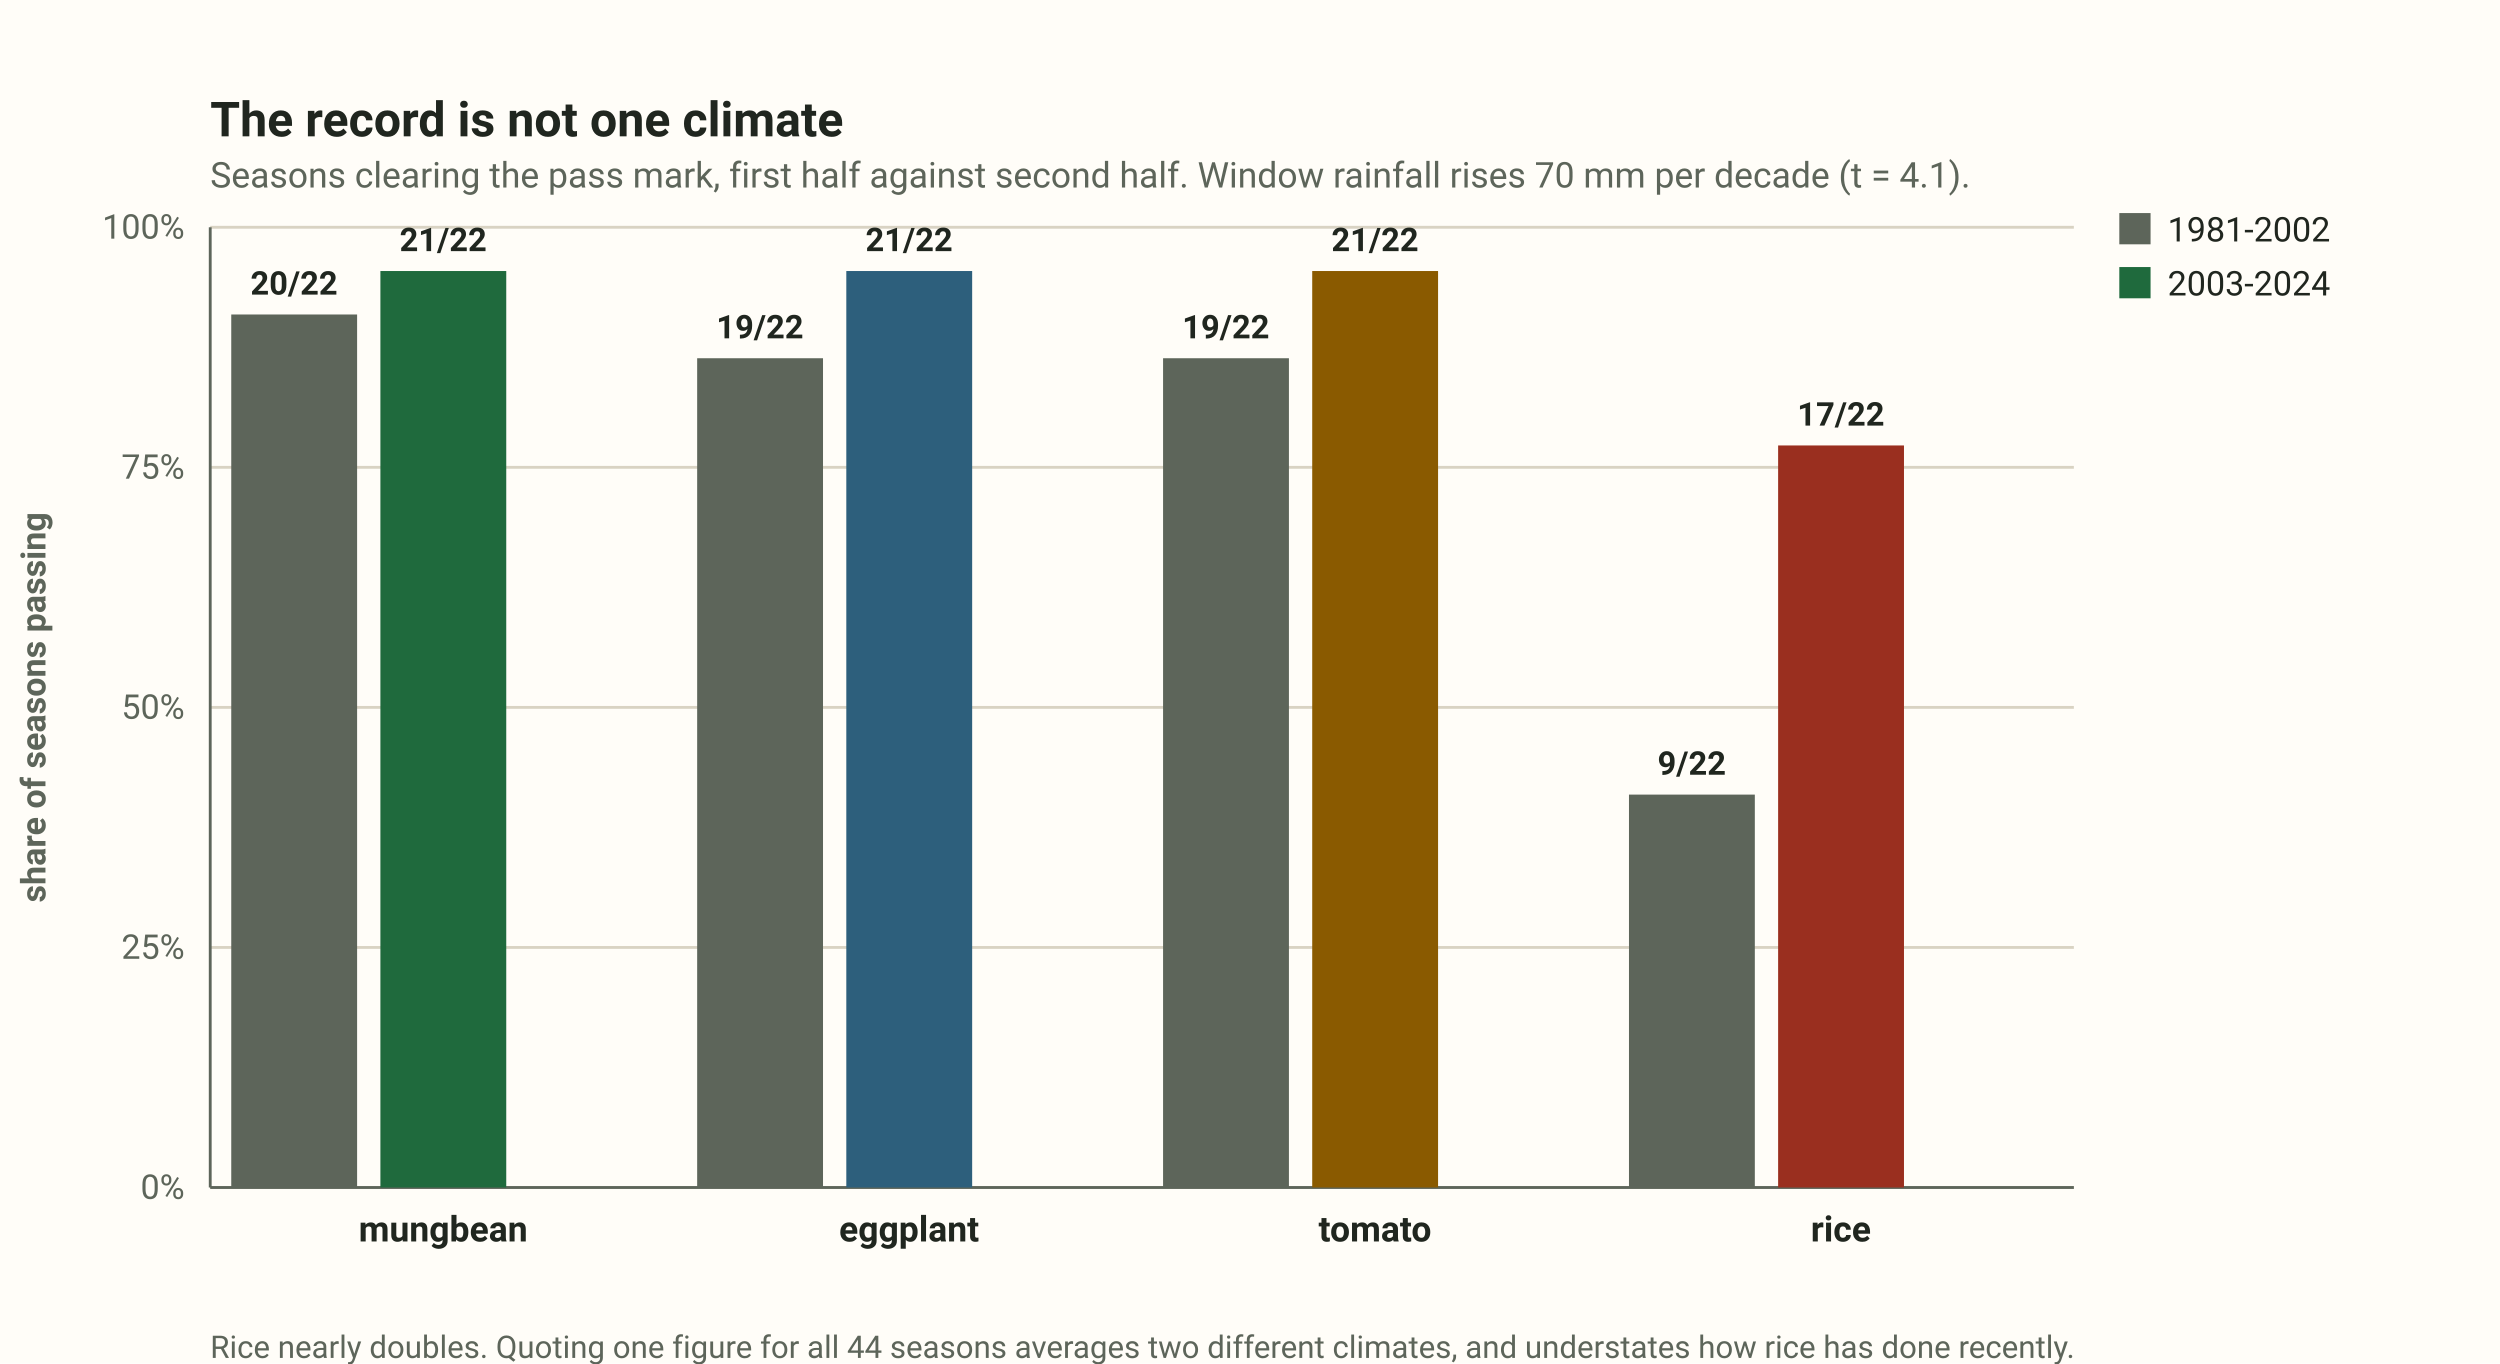
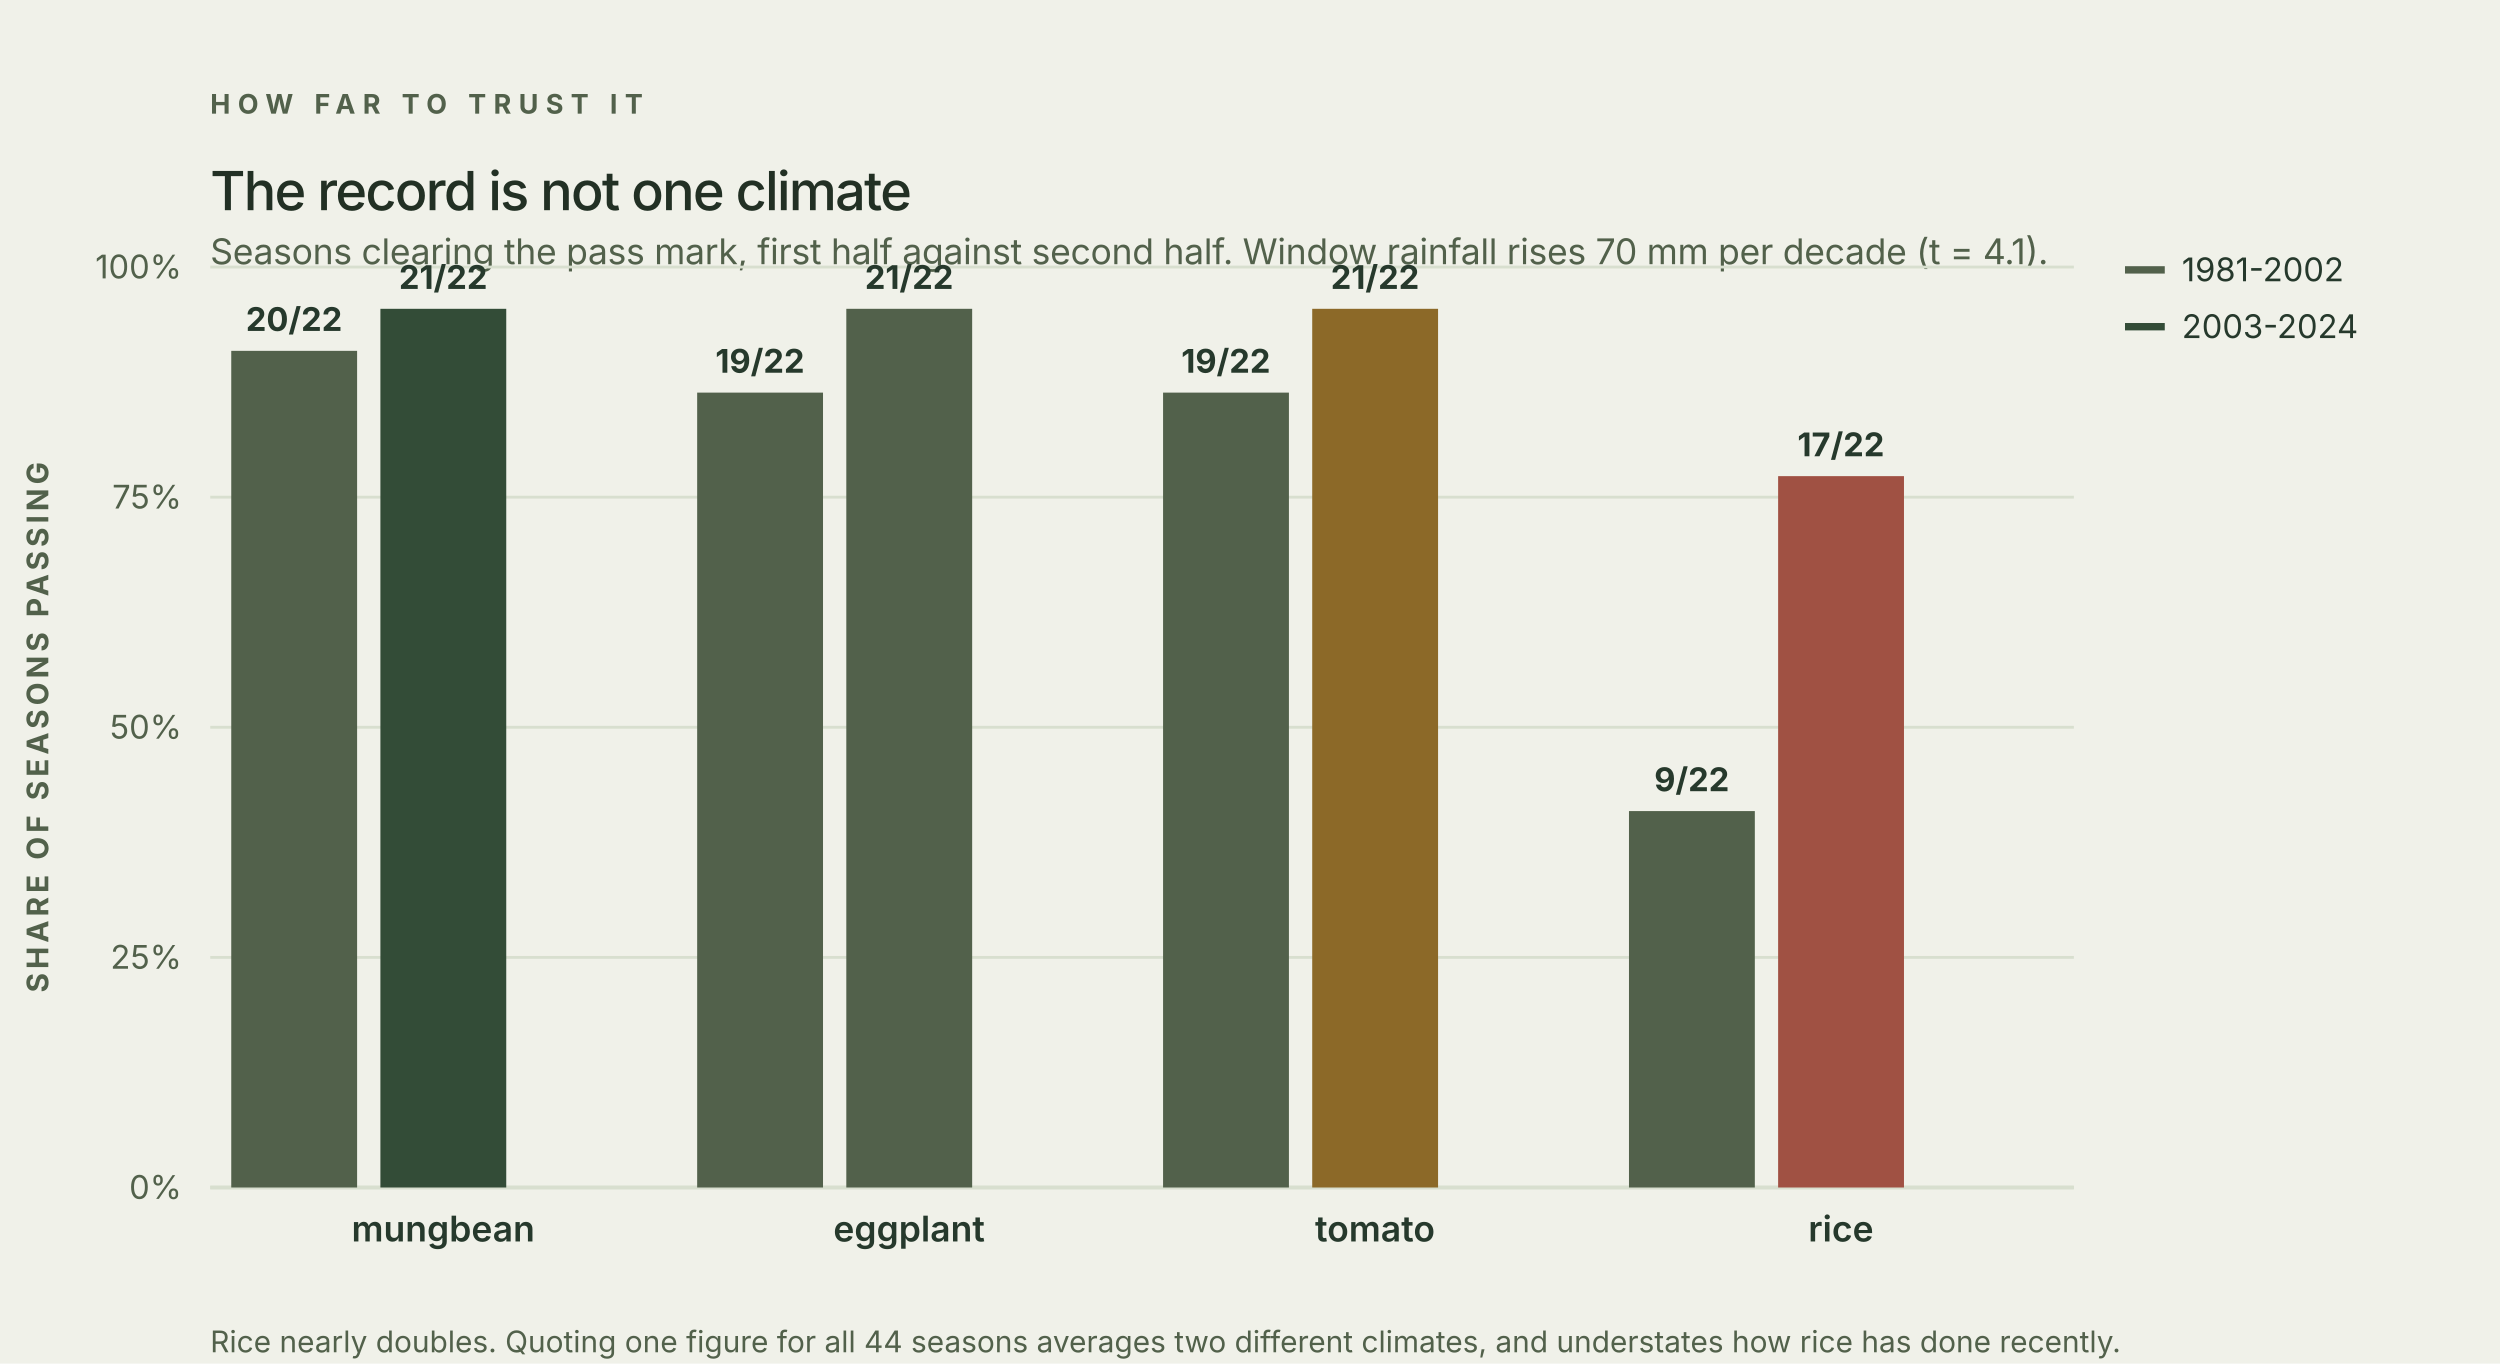
<svg xmlns="http://www.w3.org/2000/svg" width="880" height="480" viewBox="0 0 880 480">
-   <rect width="880" height="480" fill="#fffdf8" />
-   <text x="74" y="48" font-size="17" font-weight="700" fill="#20261f" font-family="system-ui, -apple-system, 'Segoe UI', Roboto, sans-serif">The record is not one climate</text>
-   <text x="74" y="66" font-size="12.5" fill="#5d655a" font-family="system-ui, -apple-system, 'Segoe UI', Roboto, sans-serif">Seasons clearing the pass mark, first half against second half. Window rainfall rises 70 mm per decade (t = 4.1).</text>
-   <line x1="74.0" y1="418.0" x2="730.0" y2="418.0" stroke="#d9d3c3" stroke-width="1.0" />
-   <line x1="74.0" y1="333.5" x2="730.0" y2="333.5" stroke="#d9d3c3" stroke-width="1.0" />
-   <line x1="74.0" y1="249.0" x2="730.0" y2="249.0" stroke="#d9d3c3" stroke-width="1.0" />
-   <line x1="74.0" y1="164.5" x2="730.0" y2="164.5" stroke="#d9d3c3" stroke-width="1.0" />
-   <line x1="74.0" y1="80.0" x2="730.0" y2="80.0" stroke="#d9d3c3" stroke-width="1.0" />
-   <line x1="74.0" y1="418.0" x2="730.0" y2="418.0" stroke="#5d655a" stroke-width="1.0" />
-   <line x1="74.0" y1="80.0" x2="74.0" y2="418.0" stroke="#5d655a" stroke-width="1.0" />
-   <text x="65.0" y="422.0" font-size="12" fill="#5d655a" text-anchor="end" font-weight="400" font-family="system-ui, -apple-system, 'Segoe UI', Roboto, sans-serif">0%</text>
-   <text x="65.0" y="337.5" font-size="12" fill="#5d655a" text-anchor="end" font-weight="400" font-family="system-ui, -apple-system, 'Segoe UI', Roboto, sans-serif">25%</text>
-   <text x="65.0" y="253.0" font-size="12" fill="#5d655a" text-anchor="end" font-weight="400" font-family="system-ui, -apple-system, 'Segoe UI', Roboto, sans-serif">50%</text>
-   <text x="65.0" y="168.5" font-size="12" fill="#5d655a" text-anchor="end" font-weight="400" font-family="system-ui, -apple-system, 'Segoe UI', Roboto, sans-serif">75%</text>
-   <text x="65.0" y="84.0" font-size="12" fill="#5d655a" text-anchor="end" font-weight="400" font-family="system-ui, -apple-system, 'Segoe UI', Roboto, sans-serif">100%</text>
-   <text x="16.0" y="249.0" font-size="12" fill="#5d655a" text-anchor="middle" font-weight="600" font-family="system-ui, -apple-system, 'Segoe UI', Roboto, sans-serif" transform="rotate(-90 16.0 249.0)">share of seasons passing</text>
-   <rect x="81.4" y="110.7" width="44.3" height="307.3" fill="#5d655a" fill-opacity="1.0" />
-   <text x="103.5" y="103.7" font-size="11.5" fill="#20261f" text-anchor="middle" font-weight="700" font-family="system-ui, -apple-system, 'Segoe UI', Roboto, sans-serif">20/22</text>
-   <rect x="133.9" y="95.4" width="44.3" height="322.6" fill="#1f6a3d" fill-opacity="1.0" />
-   <text x="156.0" y="88.4" font-size="11.5" fill="#20261f" text-anchor="middle" font-weight="700" font-family="system-ui, -apple-system, 'Segoe UI', Roboto, sans-serif">21/22</text>
-   <text x="156.0" y="437.0" font-size="12.5" fill="#20261f" text-anchor="middle" font-weight="600" font-family="system-ui, -apple-system, 'Segoe UI', Roboto, sans-serif">mungbean</text>
-   <rect x="245.4" y="126.1" width="44.3" height="291.9" fill="#5d655a" fill-opacity="1.0" />
-   <text x="267.5" y="119.1" font-size="11.5" fill="#20261f" text-anchor="middle" font-weight="700" font-family="system-ui, -apple-system, 'Segoe UI', Roboto, sans-serif">19/22</text>
-   <rect x="297.9" y="95.4" width="44.3" height="322.6" fill="#2d5f7c" fill-opacity="1.0" />
-   <text x="320.0" y="88.4" font-size="11.5" fill="#20261f" text-anchor="middle" font-weight="700" font-family="system-ui, -apple-system, 'Segoe UI', Roboto, sans-serif">21/22</text>
-   <text x="320.0" y="437.0" font-size="12.5" fill="#20261f" text-anchor="middle" font-weight="600" font-family="system-ui, -apple-system, 'Segoe UI', Roboto, sans-serif">eggplant</text>
-   <rect x="409.4" y="126.1" width="44.3" height="291.9" fill="#5d655a" fill-opacity="1.0" />
-   <text x="431.5" y="119.1" font-size="11.5" fill="#20261f" text-anchor="middle" font-weight="700" font-family="system-ui, -apple-system, 'Segoe UI', Roboto, sans-serif">19/22</text>
-   <rect x="461.9" y="95.4" width="44.3" height="322.6" fill="#8a5a00" fill-opacity="1.0" />
-   <text x="484.0" y="88.4" font-size="11.5" fill="#20261f" text-anchor="middle" font-weight="700" font-family="system-ui, -apple-system, 'Segoe UI', Roboto, sans-serif">21/22</text>
-   <text x="484.0" y="437.0" font-size="12.5" fill="#20261f" text-anchor="middle" font-weight="600" font-family="system-ui, -apple-system, 'Segoe UI', Roboto, sans-serif">tomato</text>
-   <rect x="573.4" y="279.7" width="44.3" height="138.3" fill="#5d655a" fill-opacity="1.0" />
-   <text x="595.5" y="272.7" font-size="11.5" fill="#20261f" text-anchor="middle" font-weight="700" font-family="system-ui, -apple-system, 'Segoe UI', Roboto, sans-serif">9/22</text>
-   <rect x="625.9" y="156.8" width="44.3" height="261.2" fill="#9a2f1f" fill-opacity="1.0" />
-   <text x="648.0" y="149.8" font-size="11.5" fill="#20261f" text-anchor="middle" font-weight="700" font-family="system-ui, -apple-system, 'Segoe UI', Roboto, sans-serif">17/22</text>
-   <text x="648.0" y="437.0" font-size="12.5" fill="#20261f" text-anchor="middle" font-weight="600" font-family="system-ui, -apple-system, 'Segoe UI', Roboto, sans-serif">rice</text>
-   <rect x="746.0" y="75.0" width="11.0" height="11.0" fill="#5d655a" fill-opacity="1.0" />
-   <text x="763.0" y="85.0" font-size="12" fill="#20261f" text-anchor="start" font-weight="400" font-family="system-ui, -apple-system, 'Segoe UI', Roboto, sans-serif">1981-2002</text>
-   <rect x="746.0" y="94.0" width="11.0" height="11.0" fill="#1f6a3d" fill-opacity="1.0" />
-   <text x="763.0" y="104.0" font-size="12" fill="#20261f" text-anchor="start" font-weight="400" font-family="system-ui, -apple-system, 'Segoe UI', Roboto, sans-serif">2003-2024</text>
-   <text x="74.0" y="478.0" font-size="11" fill="#5d655a" text-anchor="start" font-weight="400" font-family="system-ui, -apple-system, 'Segoe UI', Roboto, sans-serif">Rice nearly doubles. Quoting one figure for all 44 seasons averages two different climates, and understates how rice has done recently.</text>
+   <rect width="880" height="480" fill="#f0f1e9" />
+   <text x="74" y="40" font-size="9.5" font-weight="650" fill="#52614b" font-family="'DM Sans', -apple-system, 'Segoe UI', sans-serif" letter-spacing="2.6">HOW FAR TO TRUST IT</text>
+   <text x="74" y="74" font-size="19" font-weight="550" fill="#223024" font-family="Manrope, 'DM Sans', -apple-system, 'Segoe UI', sans-serif" letter-spacing="-0.6">The record is not one climate</text>
+   <text x="74" y="93" font-size="12.5" fill="#52614b" font-family="'DM Sans', -apple-system, 'Segoe UI', sans-serif" letter-spacing="-0.1">Seasons clearing the pass mark, first half against second half. Window rainfall rises 70 mm per decade (t = 4.1).</text>
+   <line x1="74.0" y1="418.0" x2="730.0" y2="418.0" stroke="#d8dfcf" stroke-width="1.0" />
+   <line x1="74.0" y1="337.0" x2="730.0" y2="337.0" stroke="#d8dfcf" stroke-width="1.0" />
+   <line x1="74.0" y1="256.0" x2="730.0" y2="256.0" stroke="#d8dfcf" stroke-width="1.0" />
+   <line x1="74.0" y1="175.0" x2="730.0" y2="175.0" stroke="#d8dfcf" stroke-width="1.0" />
+   <line x1="74.0" y1="94.0" x2="730.0" y2="94.0" stroke="#d8dfcf" stroke-width="1.0" />
+   <line x1="74.0" y1="418.0" x2="730.0" y2="418.0" stroke="#d8dfcf" stroke-width="1.4" />
+   <text x="64.0" y="422.0" font-size="11.5" fill="#52614b" text-anchor="end" font-weight="400" font-family="'DM Sans', -apple-system, 'Segoe UI', sans-serif">0%</text>
+   <text x="64.0" y="341.0" font-size="11.5" fill="#52614b" text-anchor="end" font-weight="400" font-family="'DM Sans', -apple-system, 'Segoe UI', sans-serif">25%</text>
+   <text x="64.0" y="260.0" font-size="11.5" fill="#52614b" text-anchor="end" font-weight="400" font-family="'DM Sans', -apple-system, 'Segoe UI', sans-serif">50%</text>
+   <text x="64.0" y="179.0" font-size="11.5" fill="#52614b" text-anchor="end" font-weight="400" font-family="'DM Sans', -apple-system, 'Segoe UI', sans-serif">75%</text>
+   <text x="64.0" y="98.0" font-size="11.5" fill="#52614b" text-anchor="end" font-weight="400" font-family="'DM Sans', -apple-system, 'Segoe UI', sans-serif">100%</text>
+   <text x="17.0" y="256.0" font-size="10.5" fill="#52614b" text-anchor="middle" font-weight="650" font-family="'DM Sans', -apple-system, 'Segoe UI', sans-serif" letter-spacing="1.4" transform="rotate(-90 17.0 256.0)">SHARE OF SEASONS PASSING</text>
+   <rect x="81.4" y="123.5" width="44.3" height="294.5" fill="#52614b" fill-opacity="1.0" />
+   <text x="103.5" y="116.5" font-size="11.5" fill="#26392c" text-anchor="middle" font-weight="700" font-family="'DM Sans', -apple-system, 'Segoe UI', sans-serif">20/22</text>
+   <rect x="133.9" y="108.7" width="44.3" height="309.3" fill="#334c37" fill-opacity="1.0" />
+   <text x="156.0" y="101.7" font-size="11.5" fill="#26392c" text-anchor="middle" font-weight="700" font-family="'DM Sans', -apple-system, 'Segoe UI', sans-serif">21/22</text>
+   <text x="156.0" y="437.0" font-size="12.5" fill="#26392c" text-anchor="middle" font-weight="600" font-family="'DM Sans', -apple-system, 'Segoe UI', sans-serif">mungbean</text>
+   <rect x="245.4" y="138.2" width="44.3" height="279.8" fill="#52614b" fill-opacity="1.0" />
+   <text x="267.5" y="131.2" font-size="11.5" fill="#26392c" text-anchor="middle" font-weight="700" font-family="'DM Sans', -apple-system, 'Segoe UI', sans-serif">19/22</text>
+   <rect x="297.9" y="108.7" width="44.3" height="309.3" fill="#52614b" fill-opacity="1.0" />
+   <text x="320.0" y="101.7" font-size="11.5" fill="#26392c" text-anchor="middle" font-weight="700" font-family="'DM Sans', -apple-system, 'Segoe UI', sans-serif">21/22</text>
+   <text x="320.0" y="437.0" font-size="12.5" fill="#26392c" text-anchor="middle" font-weight="600" font-family="'DM Sans', -apple-system, 'Segoe UI', sans-serif">eggplant</text>
+   <rect x="409.4" y="138.2" width="44.3" height="279.8" fill="#52614b" fill-opacity="1.0" />
+   <text x="431.5" y="131.2" font-size="11.5" fill="#26392c" text-anchor="middle" font-weight="700" font-family="'DM Sans', -apple-system, 'Segoe UI', sans-serif">19/22</text>
+   <rect x="461.9" y="108.7" width="44.3" height="309.3" fill="#8c6928" fill-opacity="1.0" />
+   <text x="484.0" y="101.7" font-size="11.5" fill="#26392c" text-anchor="middle" font-weight="700" font-family="'DM Sans', -apple-system, 'Segoe UI', sans-serif">21/22</text>
+   <text x="484.0" y="437.0" font-size="12.5" fill="#26392c" text-anchor="middle" font-weight="600" font-family="'DM Sans', -apple-system, 'Segoe UI', sans-serif">tomato</text>
+   <rect x="573.4" y="285.5" width="44.3" height="132.5" fill="#52614b" fill-opacity="1.0" />
+   <text x="595.5" y="278.5" font-size="11.5" fill="#26392c" text-anchor="middle" font-weight="700" font-family="'DM Sans', -apple-system, 'Segoe UI', sans-serif">9/22</text>
+   <rect x="625.9" y="167.6" width="44.3" height="250.4" fill="#a05143" fill-opacity="1.0" />
+   <text x="648.0" y="160.6" font-size="11.5" fill="#26392c" text-anchor="middle" font-weight="700" font-family="'DM Sans', -apple-system, 'Segoe UI', sans-serif">17/22</text>
+   <text x="648.0" y="437.0" font-size="12.5" fill="#26392c" text-anchor="middle" font-weight="600" font-family="'DM Sans', -apple-system, 'Segoe UI', sans-serif">rice</text>
+   <line x1="748.0" y1="95.0" x2="762.0" y2="95.0" stroke="#52614b" stroke-width="2.6" />
+   <text x="768.0" y="99.0" font-size="11.5" fill="#26392c" text-anchor="start" font-weight="400" font-family="'DM Sans', -apple-system, 'Segoe UI', sans-serif">1981-2002</text>
+   <line x1="748.0" y1="115.0" x2="762.0" y2="115.0" stroke="#334c37" stroke-width="2.6" />
+   <text x="768.0" y="119.0" font-size="11.5" fill="#26392c" text-anchor="start" font-weight="400" font-family="'DM Sans', -apple-system, 'Segoe UI', sans-serif">2003-2024</text>
+   <text x="74.0" y="476.0" font-size="10.5" fill="#52614b" text-anchor="start" font-weight="400" font-family="'DM Sans', -apple-system, 'Segoe UI', sans-serif">Rice nearly doubles. Quoting one figure for all 44 seasons averages two different climates, and understates how rice has done recently.</text>
</svg>
